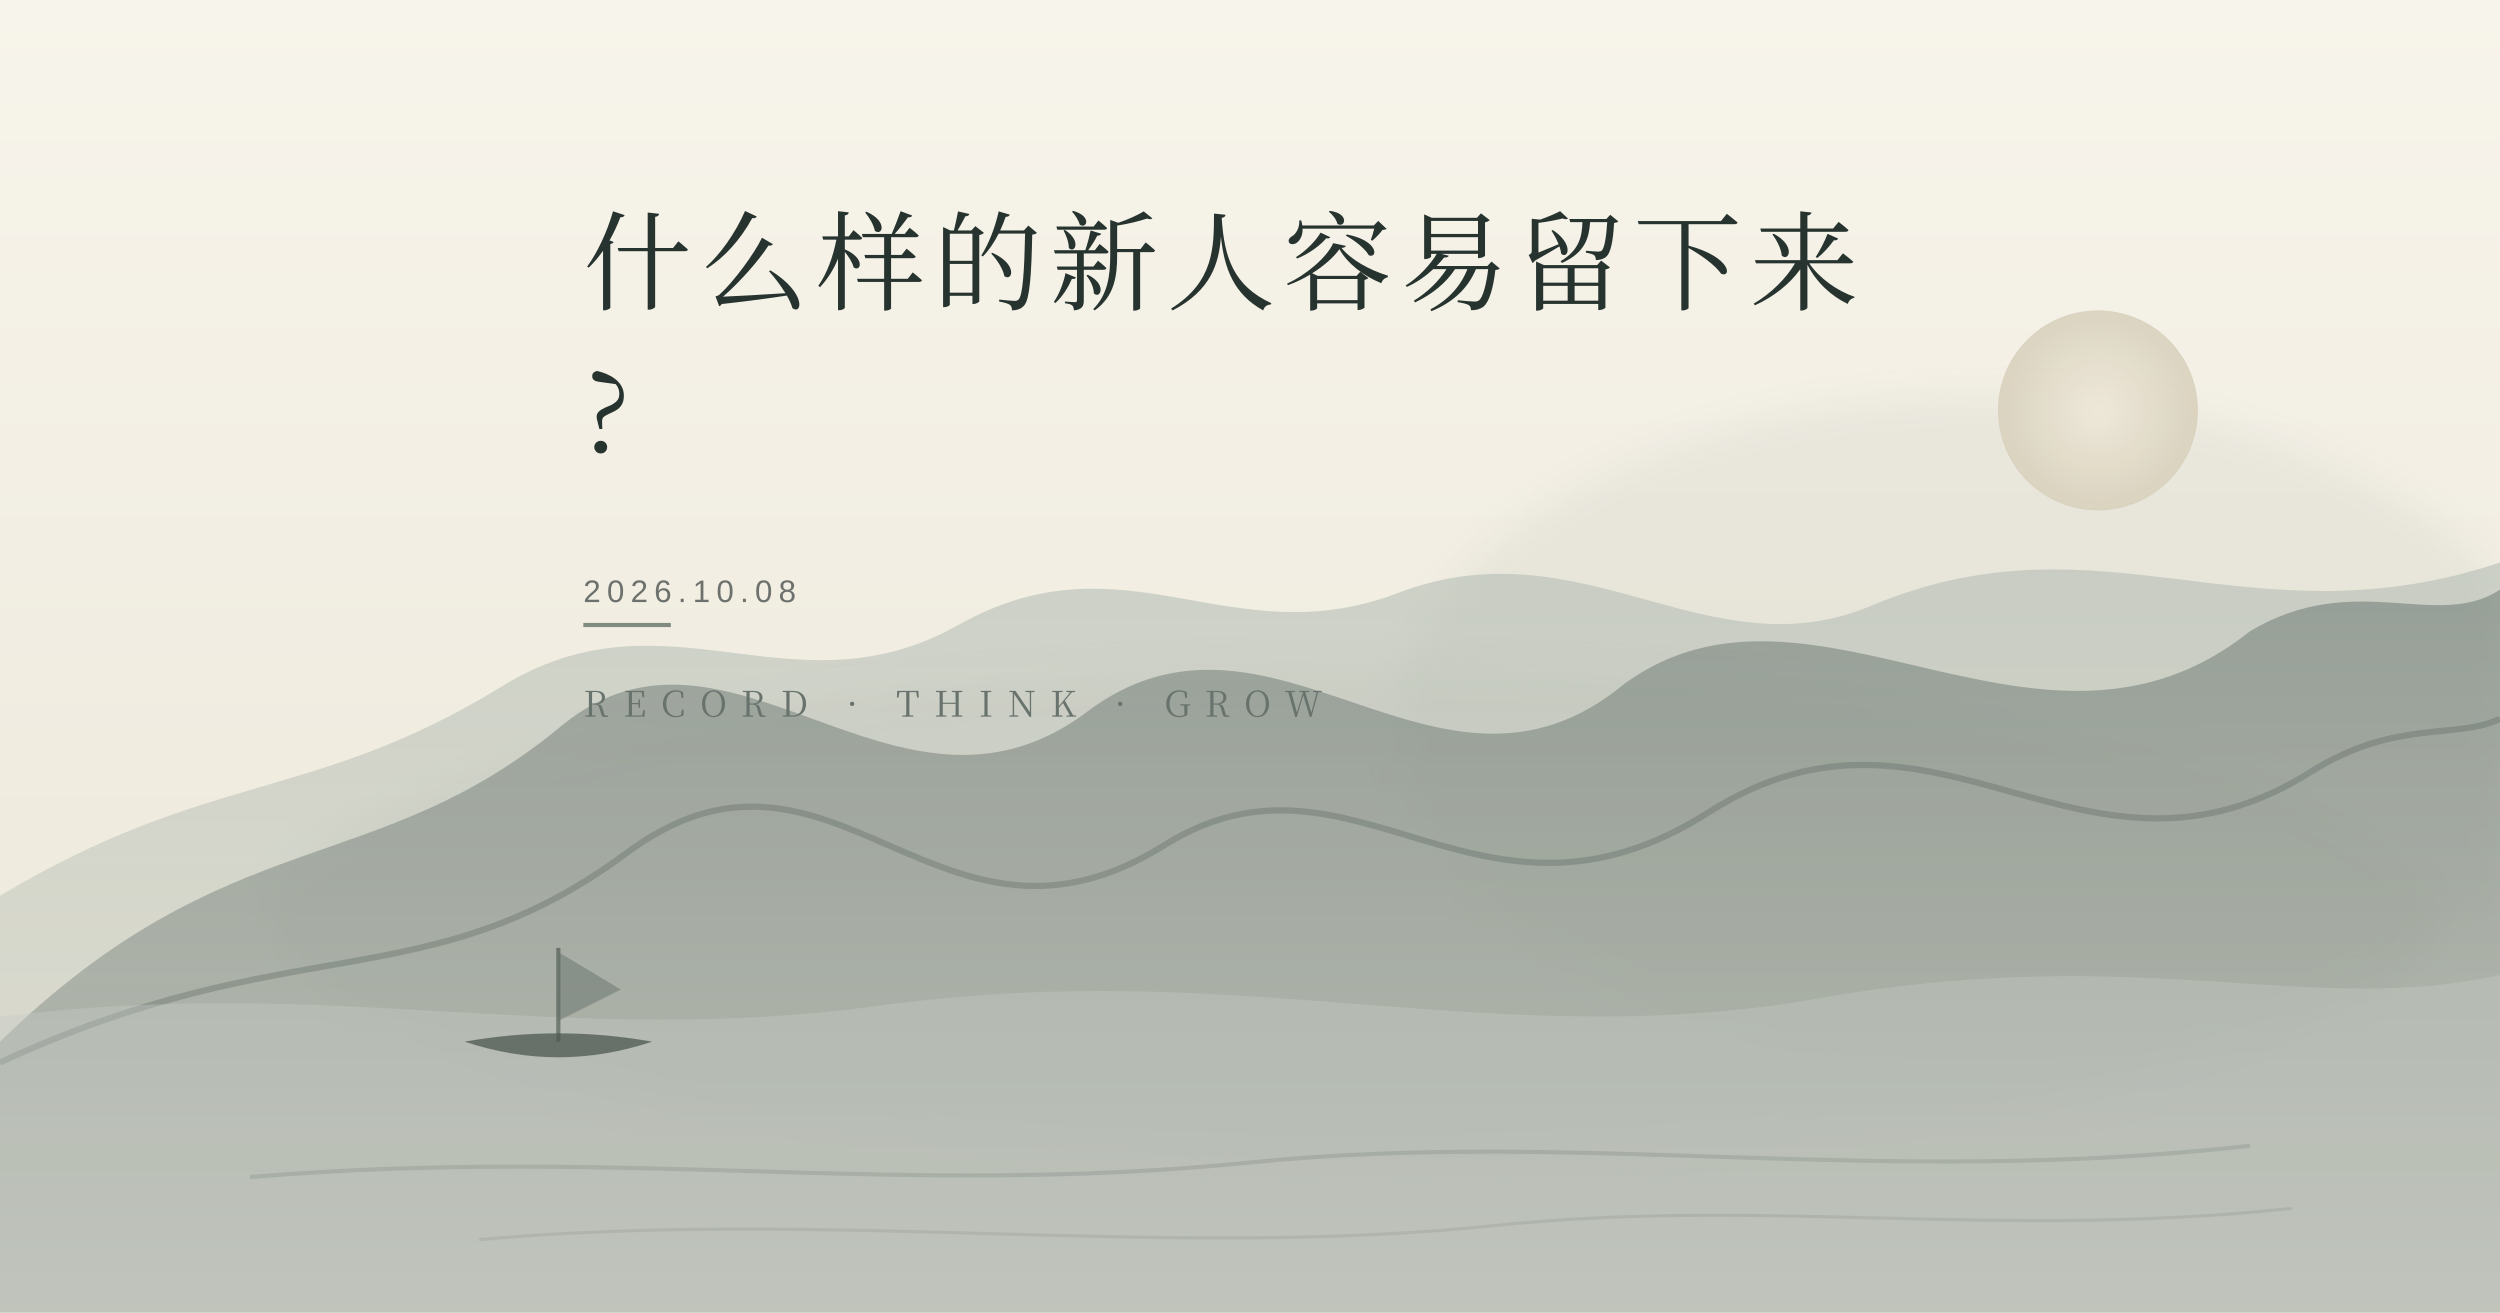
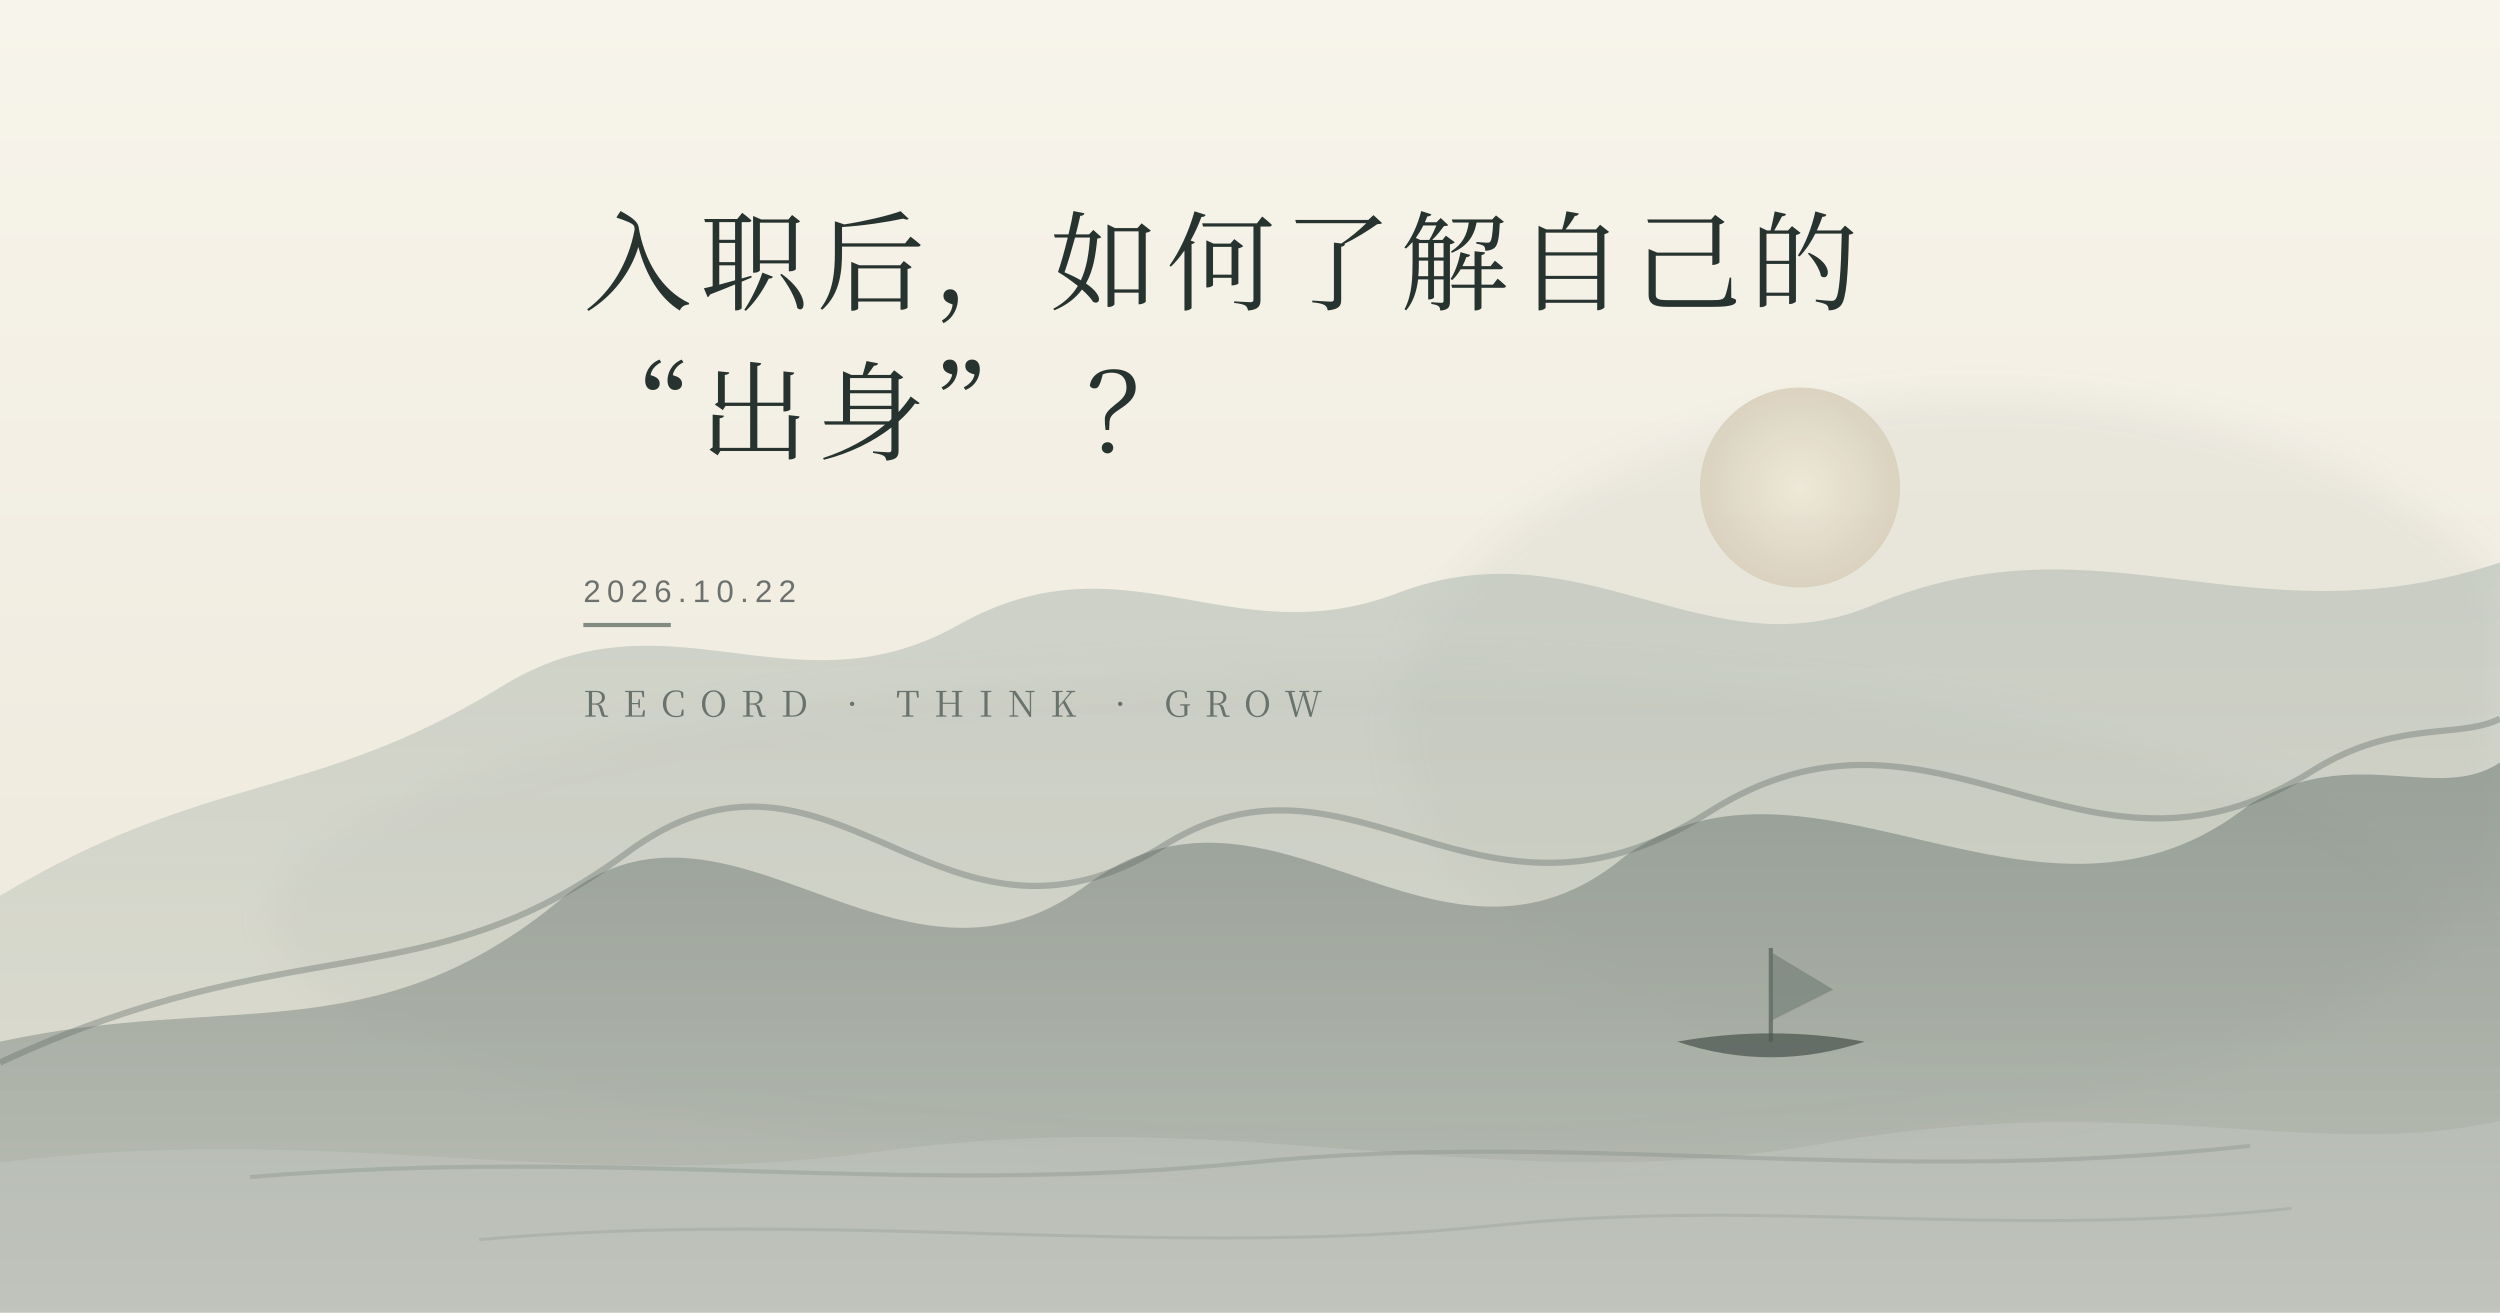
<svg xmlns="http://www.w3.org/2000/svg" width="1200" height="630" viewBox="0 0 1200 630">
  <defs>
    <linearGradient id="paper" x1="0" y1="0" x2="0" y2="1">
      <stop offset="0%" stop-color="#f7f4eb" />
      <stop offset="100%" stop-color="#ebe6d8" />
    </linearGradient>
    <linearGradient id="farMountain" x1="0" y1="0" x2="0" y2="1">
      <stop offset="0%" stop-color="#aeb8b0" />
      <stop offset="100%" stop-color="#d8d8cc" />
    </linearGradient>
    <linearGradient id="nearMountain" x1="0" y1="0" x2="0" y2="1">
      <stop offset="0%" stop-color="#69756f" />
      <stop offset="100%" stop-color="#9ba39b" />
    </linearGradient>
    <filter id="inkBlur">
      <feGaussianBlur stdDeviation="8" />
    </filter>
    <radialGradient id="moon">
      <stop offset="0%" stop-color="#eee8d8" />
      <stop offset="100%" stop-color="#d8d0bd" />
    </radialGradient>
    <style>

      .title {

        font-family:
          "Noto Serif CJK SC",
          "Source Han Serif SC",
          "Songti SC",
          "STSong",
          serif;

        font-size:
          52px;

        font-weight:
          500;

        letter-spacing:
          4px;

        fill:
          #26332f;
      }


      .subtitle {

        font-family:
          "Noto Serif CJK SC",
          "Source Han Serif SC",
          "Songti SC",
          "STSong",
          serif;

        font-size:
          17px;

        letter-spacing:
          7px;

        fill:
          #69736d;
      }


      .date {

        font-family:
          "Helvetica Neue",
          Arial,
          sans-serif;

        font-size:
          15px;

        letter-spacing:
          3px;

        fill:
          #6d716d;
      }

    </style>
  </defs>
  <rect x="0" y="0" width="1200" height="630" fill="url(#paper)" />
  <ellipse cx="650" cy="440" rx="520" ry="120" fill="#89958c" opacity="0.12" filter="url(#inkBlur)" />
  <ellipse cx="950" cy="350" rx="280" ry="160" fill="#738078" opacity="0.08" filter="url(#inkBlur)" />
-   <circle cx="1007" cy="197" r="48" fill="url(#moon)" opacity="0.9" />
+   <circle cx="864" cy="234" r="48" fill="url(#moon)" opacity="0.9" />
  <path d="       M0 430        C100 370         150 385         240 330        C320 280         380 345         460 300        C540 255         590 315         670 285        C760 250         820 325         900 290        C1010 245         1080 310         1200 270        L1200 630       L0 630       Z     " fill="url(#farMountain)" opacity="0.55" />
-   <path d="       M0 500        C110 393         180 423         270 348        C350 283         430 408         520 343        C610 273         690 403         780 328        C870 263         980 383         1080 303        C1130 273         1170 303         1200 283        L1200 630       L0 630       Z     " fill="url(#nearMountain)" opacity="0.52" />
+   <path d="       M0 500        C110 476         180 506         270 431        C350 366         430 491         520 426        C610 356         690 486         780 411        C870 346         980 466         1080 386        C1130 356         1170 386         1200 366        L1200 630       L0 630       Z     " fill="url(#nearMountain)" opacity="0.52" />
  <path d="       M0 510        C140 445         205 480         300 410        C400 335         450 475         560 405        C650 350         710 460         820 390        C930 320         1000 440         1110 370        C1150 345         1180 355         1200 345     " fill="none" stroke="#59645e" stroke-width="3" opacity="0.35" />
-   <path d="       M0 488        C160 468         270 503         420 483        C600 458         720 508         880 478        C1030 453         1110 488         1200 468        L1200 630       L0 630       Z     " fill="#c4cbc4" opacity="0.38" />
+   <path d="       M0 558        C160 538         270 573         420 553        C600 528         720 578         880 548        C1030 523         1110 558         1200 538        L1200 630       L0 630       Z     " fill="#c4cbc4" opacity="0.38" />
  <path d="       M120 565        C300 550         430 575         600 558        C760 542         900 570         1080 550     " fill="none" stroke="#77827b" stroke-width="2" opacity="0.28" />
  <path d="       M230 595        C400 580         560 605         720 588        C850 575         960 595         1100 580     " fill="none" stroke="#77827b" stroke-width="1.5" opacity="0.20" />
-   <text x="280" y="145" class="title">什么样的新人容易留下来</text>
-   <text x="280" y="217" class="title"> ?</text>
+   <text x="280" y="145" class="title">入职后，如何了解自己的</text>
+   <text x="280" y="217" class="title">“出身” ？</text>
  <rect x="280" y="299" width="42" height="2" fill="#52615a" opacity="0.7" />
  <text x="280" y="344" class="subtitle">RECORD · THINK · GROW</text>
-   <text x="280" y="289" class="date">2026.10.08</text>
-   <path d="       M223 500        Q268 492         313 500        Q268 515         223 500        Z     " fill="#4d5752" opacity="0.75" />
-   <line x1="268" y1="500" x2="268" y2="455" stroke="#4d5752" stroke-width="2" opacity="0.65" />
-   <path d="       M268 457       L268 490       L298 475       Z     " fill="#66716b" opacity="0.5" />
+   <text x="280" y="289" class="date">2026.10.22</text>
+   <path d="       M805 500        Q850 492         895 500        Q850 515         805 500        Z     " fill="#4d5752" opacity="0.75" />
+   <line x1="850" y1="500" x2="850" y2="455" stroke="#4d5752" stroke-width="2" opacity="0.65" />
+   <path d="       M850 457       L850 490       L880 475       Z     " fill="#66716b" opacity="0.5" />
</svg>
